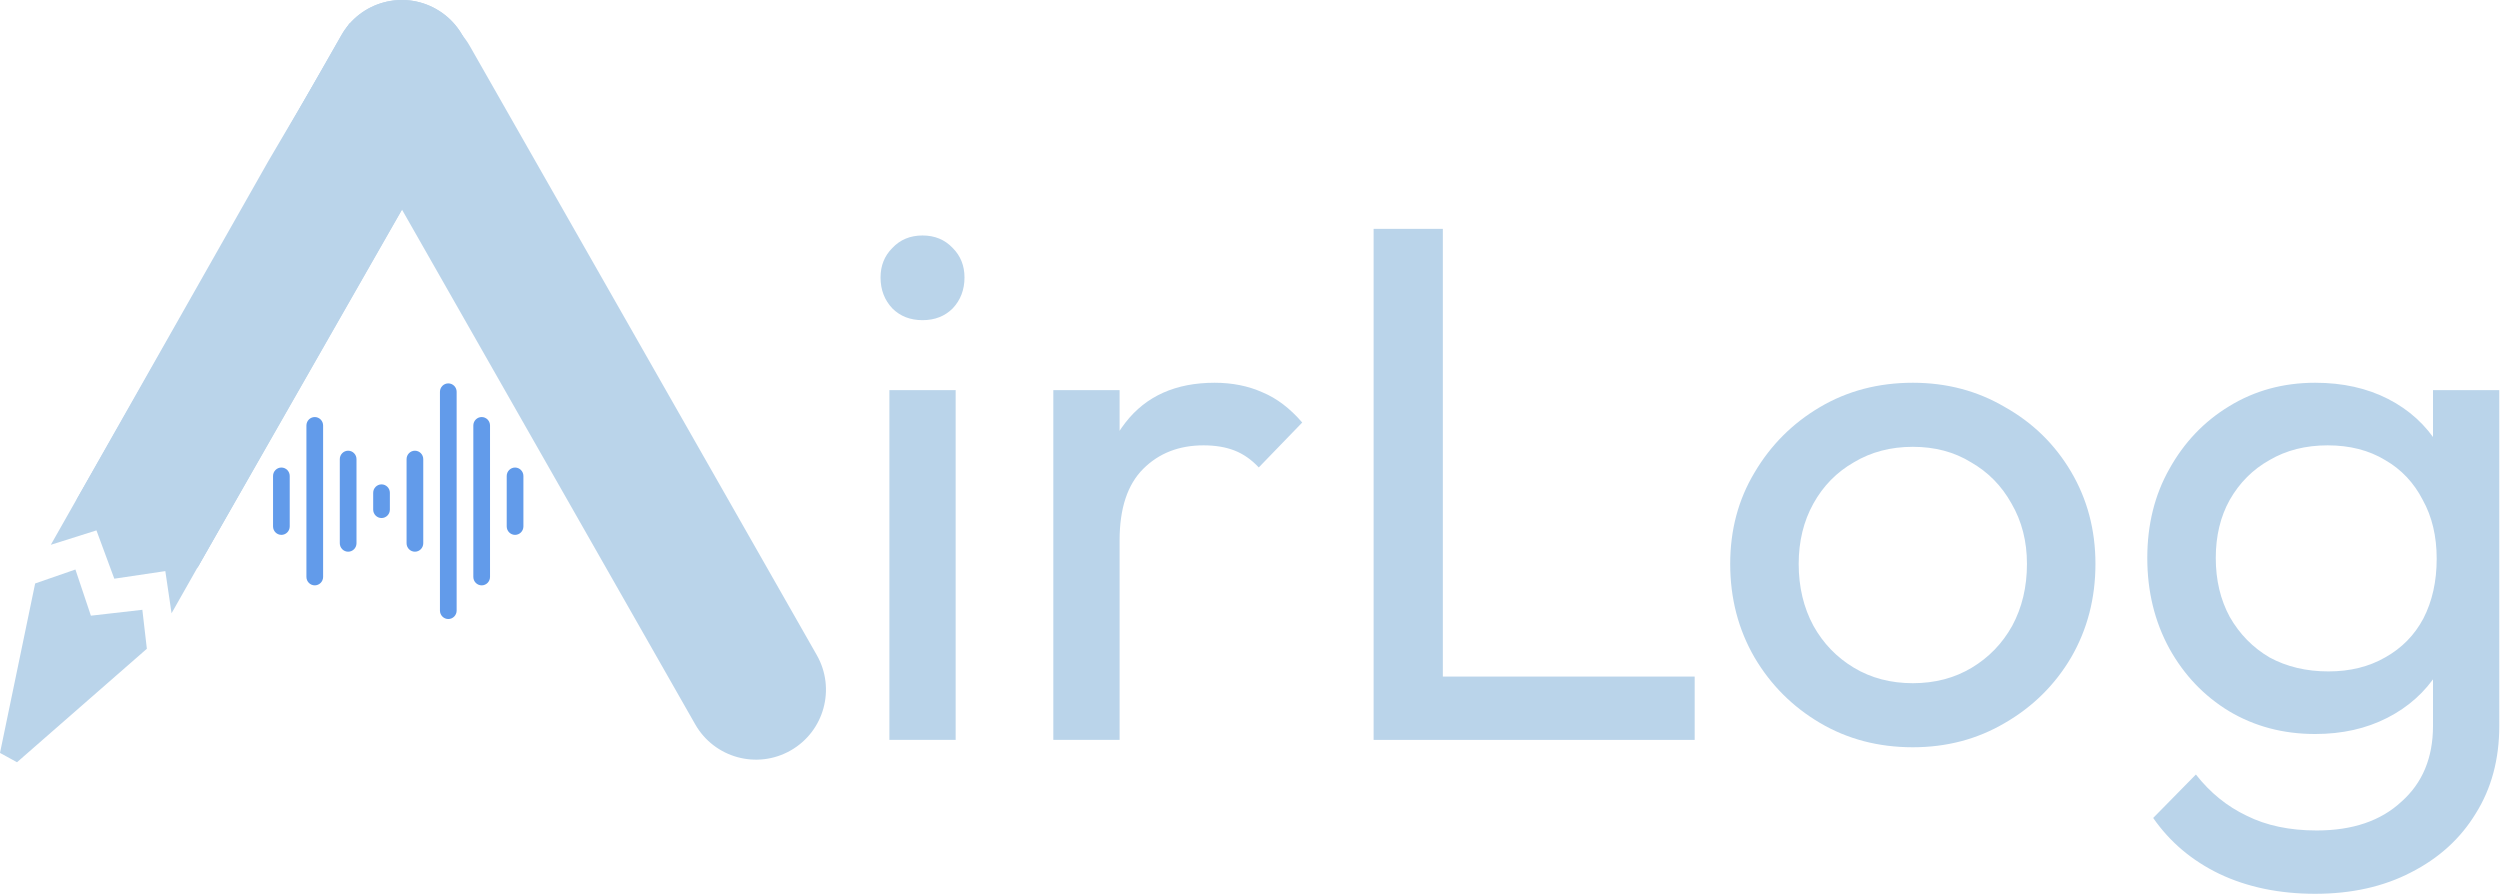
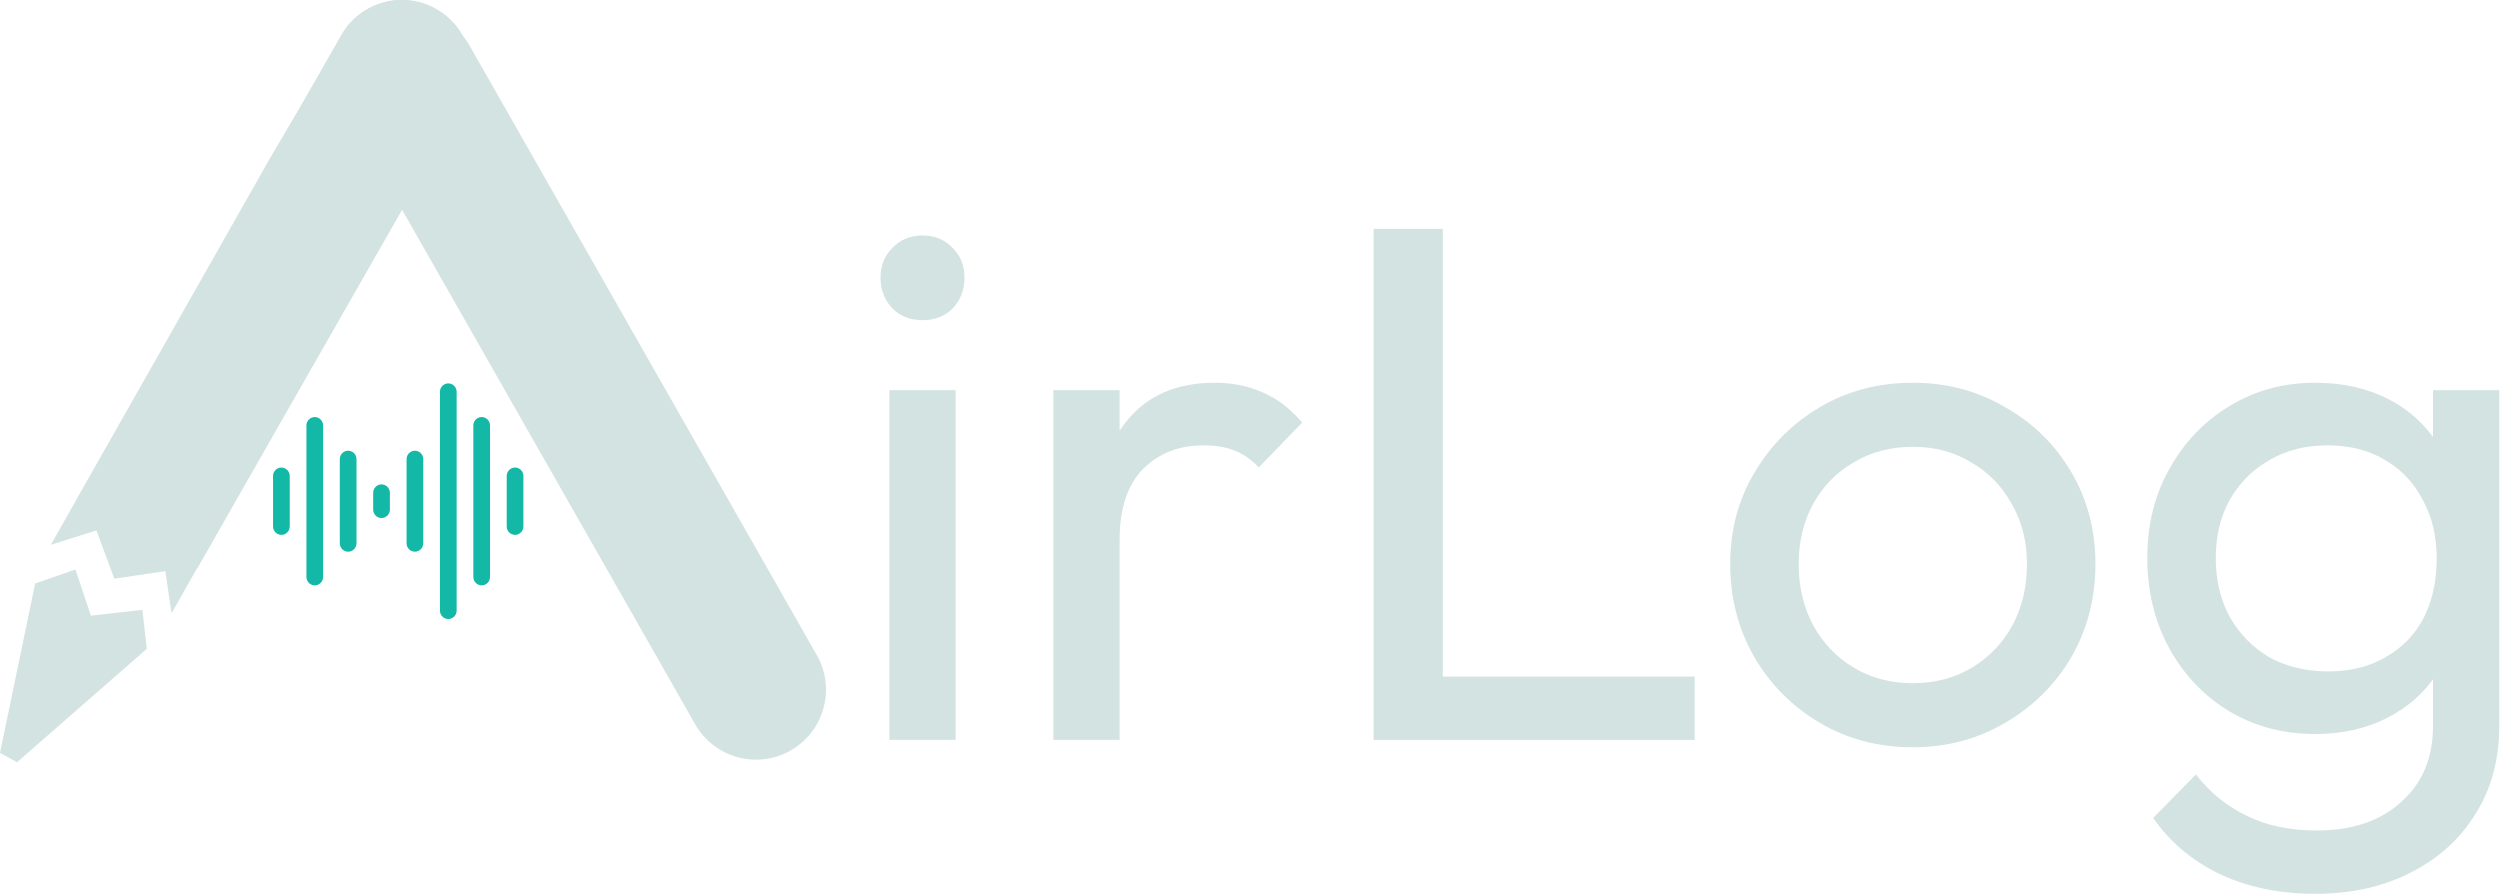
<svg xmlns="http://www.w3.org/2000/svg" width="679" height="243" viewBox="0 0 679 243" fill="none">
-   <path d="M241.557 200.956V105.956H259.557V200.956H241.557ZM250.557 86.956C247.224 86.956 244.49 85.89 242.357 83.756C240.224 81.49 239.157 78.69 239.157 75.356C239.157 72.156 240.224 69.49 242.357 67.356C244.49 65.09 247.224 63.956 250.557 63.956C253.89 63.956 256.624 65.09 258.757 67.356C260.89 69.49 261.957 72.156 261.957 75.356C261.957 78.69 260.89 81.49 258.757 83.756C256.624 85.89 253.89 86.956 250.557 86.956Z" fill="#BAD4EA" />
-   <path d="M286.083 200.956V105.956H304.083V200.956H286.083ZM304.083 146.756L297.284 143.756C297.284 131.623 300.084 121.956 305.684 114.756C311.284 107.556 319.35 103.956 329.884 103.956C334.684 103.956 339.017 104.823 342.884 106.556C346.75 108.156 350.35 110.89 353.684 114.756L341.884 126.956C339.884 124.823 337.684 123.29 335.284 122.356C332.884 121.423 330.084 120.956 326.884 120.956C320.217 120.956 314.75 123.09 310.483 127.356C306.217 131.623 304.083 138.09 304.083 146.756Z" fill="#BAD4EA" />
-   <path d="M373.073 200.956V62.156H391.873V200.956H373.073ZM385.873 200.956V183.756H460.273V200.956H385.873Z" fill="#BAD4EA" />
-   <path d="M519.523 202.956C510.189 202.956 501.789 200.756 494.323 196.356C486.856 191.956 480.923 186.023 476.523 178.556C472.123 170.956 469.923 162.49 469.923 153.156C469.923 143.956 472.123 135.69 476.523 128.356C480.923 120.89 486.856 114.956 494.323 110.556C501.789 106.156 510.189 103.956 519.523 103.956C528.723 103.956 537.056 106.156 544.523 110.556C552.123 114.823 558.123 120.69 562.523 128.156C566.923 135.623 569.123 143.956 569.123 153.156C569.123 162.49 566.923 170.956 562.523 178.556C558.123 186.023 552.123 191.956 544.523 196.356C537.056 200.756 528.723 202.956 519.523 202.956ZM519.523 185.556C525.523 185.556 530.856 184.156 535.523 181.356C540.189 178.556 543.856 174.756 546.523 169.956C549.189 165.023 550.523 159.423 550.523 153.156C550.523 147.023 549.123 141.556 546.323 136.756C543.656 131.956 539.989 128.223 535.323 125.556C530.789 122.756 525.523 121.356 519.523 121.356C513.523 121.356 508.189 122.756 503.523 125.556C498.856 128.223 495.189 131.956 492.523 136.756C489.856 141.556 488.523 147.023 488.523 153.156C488.523 159.423 489.856 165.023 492.523 169.956C495.189 174.756 498.856 178.556 503.523 181.356C508.189 184.156 513.523 185.556 519.523 185.556Z" fill="#BAD4EA" />
-   <path d="M628.804 242.756C619.07 242.756 610.404 240.956 602.804 237.356C595.337 233.756 589.337 228.69 584.804 222.156L596.404 210.356C600.27 215.29 604.87 219.023 610.204 221.556C615.537 224.223 621.87 225.556 629.204 225.556C638.937 225.556 646.604 222.956 652.204 217.756C657.937 212.69 660.804 205.823 660.804 197.156V173.556L664.004 152.156L660.804 130.956V105.956H678.804V197.156C678.804 206.223 676.67 214.156 672.404 220.956C668.27 227.756 662.404 233.09 654.804 236.956C647.337 240.823 638.67 242.756 628.804 242.756ZM628.804 199.356C620.137 199.356 612.337 197.29 605.404 193.156C598.604 189.023 593.204 183.356 589.204 176.156C585.204 168.823 583.204 160.623 583.204 151.556C583.204 142.49 585.204 134.423 589.204 127.356C593.204 120.156 598.604 114.49 605.404 110.356C612.337 106.09 620.137 103.956 628.804 103.956C636.27 103.956 642.87 105.423 648.604 108.356C654.337 111.29 658.87 115.423 662.204 120.756C665.67 125.956 667.537 132.09 667.804 139.156V164.356C667.404 171.29 665.471 177.423 662.004 182.756C658.671 187.956 654.137 192.023 648.404 194.956C642.67 197.89 636.137 199.356 628.804 199.356ZM632.404 182.356C638.27 182.356 643.404 181.09 647.804 178.556C652.337 176.023 655.804 172.49 658.204 167.956C660.604 163.29 661.804 157.89 661.804 151.756C661.804 145.623 660.537 140.29 658.004 135.756C655.604 131.09 652.204 127.49 647.804 124.956C643.404 122.29 638.204 120.956 632.204 120.956C626.204 120.956 620.937 122.29 616.404 124.956C611.87 127.49 608.27 131.09 605.604 135.756C603.07 140.29 601.804 145.556 601.804 151.556C601.804 157.556 603.07 162.89 605.604 167.556C608.27 172.223 611.87 175.89 616.404 178.556C621.07 181.09 626.404 182.356 632.404 182.356Z" fill="#BAD4EA" />
-   <path d="M94.874 6.37L72.927 43.685C72.927 43.685 80.808 46.372 90.334 51.61C99.799 57.238 105.573 62.469 105.573 62.469L126.321 24.567C126.321 24.567 124.898 19.979 112.097 12.608C99.064 5.297 94.874 6.37 94.874 6.37ZM44.902 155.111L46.594 166.564L105.573 62.469C105.573 62.469 98.458 56.216 90.334 51.61C81.917 46.831 72.927 43.685 72.927 43.685L13.804 147.967L26.196 144.052L31.043 157.173L44.902 155.111ZM0 204.494L9.547 158.467L20.483 154.677L24.686 167.22L38.663 165.622L39.885 176.205L4.617 207.026L0 204.494Z" fill="#BAD4EA" />
-   <path d="M94.562 31.275C89.368 22.158 92.548 10.556 101.666 5.361C110.783 0.167 122.386 3.348 127.58 12.465L221.837 177.917C227.031 187.034 223.851 198.636 214.733 203.831C205.615 209.025 194.013 205.844 188.819 196.727L94.562 31.275Z" fill="#BAD4EA" />
-   <path d="M92.731 9.543C97.897 0.477 109.433 -2.685 118.499 2.481C127.571 7.651 130.73 19.2 125.551 28.267L53.657 154.128L20.838 135.712L92.731 9.543Z" fill="#BAD4EA" />
-   <path d="M76.424 126.985C75.177 126.985 74.157 128.013 74.157 129.271V142.985C74.157 144.242 75.177 145.271 76.424 145.271C77.67 145.271 78.69 144.242 78.69 142.985V129.271C78.69 128.013 77.67 126.985 76.424 126.985ZM139.89 126.985C138.644 126.985 137.624 128.013 137.624 129.271V142.985C137.624 144.242 138.644 145.271 139.89 145.271C141.137 145.271 142.157 144.242 142.157 142.985V129.271C142.157 128.013 141.137 126.985 139.89 126.985ZM85.49 113.271C84.244 113.271 83.224 114.299 83.224 115.556V156.699C83.224 157.956 84.244 158.985 85.49 158.985C86.737 158.985 87.757 157.956 87.757 156.699V115.556C87.757 114.299 86.737 113.271 85.49 113.271ZM94.557 122.413C93.31 122.413 92.29 123.442 92.29 124.699V147.556C92.29 148.813 93.31 149.842 94.557 149.842C95.804 149.842 96.824 148.813 96.824 147.556V124.699C96.824 123.442 95.804 122.413 94.557 122.413ZM103.624 131.556C102.377 131.556 101.357 132.585 101.357 133.842V138.413C101.357 139.671 102.377 140.699 103.624 140.699C104.87 140.699 105.89 139.671 105.89 138.413V133.842C105.89 132.585 104.87 131.556 103.624 131.556ZM112.69 122.413C111.444 122.413 110.424 123.442 110.424 124.699V147.556C110.424 148.813 111.444 149.842 112.69 149.842C113.937 149.842 114.957 148.813 114.957 147.556V124.699C114.957 123.442 113.937 122.413 112.69 122.413ZM121.757 104.128C120.51 104.128 119.49 105.156 119.49 106.413V165.842C119.49 167.099 120.51 168.128 121.757 168.128C123.004 168.128 124.024 167.099 124.024 165.842V106.413C124.024 105.156 123.004 104.128 121.757 104.128ZM130.824 113.271C129.577 113.271 128.557 114.299 128.557 115.556V156.699C128.557 157.956 129.577 158.985 130.824 158.985C132.07 158.985 133.09 157.956 133.09 156.699V115.556C133.09 114.299 132.07 113.271 130.824 113.271Z" fill="#629BEA" />
-   <path d="M92.731 9.543C97.897 0.477 109.433 -2.685 118.499 2.481C127.571 7.651 130.73 19.2 125.551 28.267L53.657 154.128L20.838 135.712L92.731 9.543Z" fill="#BAD4EA" />
+   <path d="M241.557 200.956V105.956H259.557V200.956H241.557ZM250.557 86.956C247.224 86.956 244.49 85.89 242.357 83.756C240.224 81.49 239.157 78.69 239.157 75.356C239.157 72.156 240.224 69.49 242.357 67.356C244.49 65.09 247.224 63.956 250.557 63.956C253.89 63.956 256.624 65.09 258.757 67.356C260.89 69.49 261.957 72.156 261.957 75.356C261.957 78.69 260.89 81.49 258.757 83.756C256.624 85.89 253.89 86.956 250.557 86.956Z" fill="#D3E3E1" />
+   <path d="M286.083 200.956V105.956H304.083V200.956H286.083ZM304.083 146.756L297.284 143.756C297.284 131.623 300.084 121.956 305.684 114.756C311.284 107.556 319.35 103.956 329.884 103.956C334.684 103.956 339.017 104.823 342.884 106.556C346.75 108.156 350.35 110.89 353.684 114.756L341.884 126.956C339.884 124.823 337.684 123.29 335.284 122.356C332.884 121.423 330.084 120.956 326.884 120.956C320.217 120.956 314.75 123.09 310.483 127.356C306.217 131.623 304.083 138.09 304.083 146.756Z" fill="#D3E3E1" />
+   <path d="M373.073 200.956V62.156H391.873V200.956H373.073ZM385.873 200.956V183.756H460.273V200.956H385.873Z" fill="#D3E3E1" />
+   <path d="M519.523 202.956C510.189 202.956 501.789 200.756 494.323 196.356C486.856 191.956 480.923 186.023 476.523 178.556C472.123 170.956 469.923 162.49 469.923 153.156C469.923 143.956 472.123 135.69 476.523 128.356C480.923 120.89 486.856 114.956 494.323 110.556C501.789 106.156 510.189 103.956 519.523 103.956C528.723 103.956 537.056 106.156 544.523 110.556C552.123 114.823 558.123 120.69 562.523 128.156C566.923 135.623 569.123 143.956 569.123 153.156C569.123 162.49 566.923 170.956 562.523 178.556C558.123 186.023 552.123 191.956 544.523 196.356C537.056 200.756 528.723 202.956 519.523 202.956ZM519.523 185.556C525.523 185.556 530.856 184.156 535.523 181.356C540.189 178.556 543.856 174.756 546.523 169.956C549.189 165.023 550.523 159.423 550.523 153.156C550.523 147.023 549.123 141.556 546.323 136.756C543.656 131.956 539.989 128.223 535.323 125.556C530.789 122.756 525.523 121.356 519.523 121.356C513.523 121.356 508.189 122.756 503.523 125.556C498.856 128.223 495.189 131.956 492.523 136.756C489.856 141.556 488.523 147.023 488.523 153.156C488.523 159.423 489.856 165.023 492.523 169.956C495.189 174.756 498.856 178.556 503.523 181.356C508.189 184.156 513.523 185.556 519.523 185.556Z" fill="#D3E3E1" />
+   <path d="M628.804 242.756C619.07 242.756 610.404 240.956 602.804 237.356C595.337 233.756 589.337 228.69 584.804 222.156L596.404 210.356C600.27 215.29 604.87 219.023 610.204 221.556C615.537 224.223 621.87 225.556 629.204 225.556C638.937 225.556 646.604 222.956 652.204 217.756C657.937 212.69 660.804 205.823 660.804 197.156V173.556L664.004 152.156L660.804 130.956V105.956H678.804V197.156C678.804 206.223 676.67 214.156 672.404 220.956C668.27 227.756 662.404 233.09 654.804 236.956C647.337 240.823 638.67 242.756 628.804 242.756ZM628.804 199.356C620.137 199.356 612.337 197.29 605.404 193.156C598.604 189.023 593.204 183.356 589.204 176.156C585.204 168.823 583.204 160.623 583.204 151.556C583.204 142.49 585.204 134.423 589.204 127.356C593.204 120.156 598.604 114.49 605.404 110.356C612.337 106.09 620.137 103.956 628.804 103.956C636.27 103.956 642.87 105.423 648.604 108.356C654.337 111.29 658.87 115.423 662.204 120.756C665.67 125.956 667.537 132.09 667.804 139.156V164.356C667.404 171.29 665.471 177.423 662.004 182.756C658.671 187.956 654.137 192.023 648.404 194.956C642.67 197.89 636.137 199.356 628.804 199.356ZM632.404 182.356C638.27 182.356 643.404 181.09 647.804 178.556C652.337 176.023 655.804 172.49 658.204 167.956C660.604 163.29 661.804 157.89 661.804 151.756C661.804 145.623 660.537 140.29 658.004 135.756C655.604 131.09 652.204 127.49 647.804 124.956C643.404 122.29 638.204 120.956 632.204 120.956C626.204 120.956 620.937 122.29 616.404 124.956C611.87 127.49 608.27 131.09 605.604 135.756C603.07 140.29 601.804 145.556 601.804 151.556C601.804 157.556 603.07 162.89 605.604 167.556C608.27 172.223 611.87 175.89 616.404 178.556C621.07 181.09 626.404 182.356 632.404 182.356Z" fill="#D3E3E1" />
+   <path d="M94.874 6.37L72.927 43.685C72.927 43.685 80.808 46.372 90.334 51.61C99.799 57.238 105.573 62.469 105.573 62.469L126.321 24.567C126.321 24.567 124.898 19.979 112.097 12.608C99.064 5.297 94.874 6.37 94.874 6.37ZM44.902 155.111L46.594 166.564L105.573 62.469C105.573 62.469 98.458 56.216 90.334 51.61C81.917 46.831 72.927 43.685 72.927 43.685L13.804 147.967L26.196 144.052L31.043 157.173L44.902 155.111ZM0 204.494L9.547 158.467L20.483 154.677L24.686 167.22L38.663 165.622L39.885 176.205L4.617 207.026L0 204.494Z" fill="#D3E3E1" />
+   <path d="M94.562 31.275C89.368 22.158 92.548 10.556 101.666 5.361C110.783 0.167 122.386 3.348 127.58 12.465L221.837 177.917C227.031 187.034 223.851 198.636 214.733 203.831C205.615 209.025 194.013 205.844 188.819 196.727L94.562 31.275Z" fill="#D3E3E1" />
+   <path d="M92.731 9.543C97.897 0.477 109.433 -2.685 118.499 2.481C127.571 7.651 130.73 19.2 125.551 28.267L53.657 154.128L20.838 135.712L92.731 9.543Z" fill="#D3E3E1" />
+   <path d="M76.424 126.985C75.177 126.985 74.157 128.013 74.157 129.271V142.985C74.157 144.242 75.177 145.271 76.424 145.271C77.67 145.271 78.69 144.242 78.69 142.985V129.271C78.69 128.013 77.67 126.985 76.424 126.985ZM139.89 126.985C138.644 126.985 137.624 128.013 137.624 129.271V142.985C137.624 144.242 138.644 145.271 139.89 145.271C141.137 145.271 142.157 144.242 142.157 142.985V129.271C142.157 128.013 141.137 126.985 139.89 126.985ZM85.49 113.271C84.244 113.271 83.224 114.299 83.224 115.556V156.699C83.224 157.956 84.244 158.985 85.49 158.985C86.737 158.985 87.757 157.956 87.757 156.699V115.556C87.757 114.299 86.737 113.271 85.49 113.271ZM94.557 122.413C93.31 122.413 92.29 123.442 92.29 124.699V147.556C92.29 148.813 93.31 149.842 94.557 149.842C95.804 149.842 96.824 148.813 96.824 147.556V124.699C96.824 123.442 95.804 122.413 94.557 122.413ZM103.624 131.556C102.377 131.556 101.357 132.585 101.357 133.842V138.413C101.357 139.671 102.377 140.699 103.624 140.699C104.87 140.699 105.89 139.671 105.89 138.413V133.842C105.89 132.585 104.87 131.556 103.624 131.556ZM112.69 122.413C111.444 122.413 110.424 123.442 110.424 124.699V147.556C110.424 148.813 111.444 149.842 112.69 149.842C113.937 149.842 114.957 148.813 114.957 147.556V124.699C114.957 123.442 113.937 122.413 112.69 122.413ZM121.757 104.128C120.51 104.128 119.49 105.156 119.49 106.413V165.842C119.49 167.099 120.51 168.128 121.757 168.128C123.004 168.128 124.024 167.099 124.024 165.842V106.413C124.024 105.156 123.004 104.128 121.757 104.128ZM130.824 113.271C129.577 113.271 128.557 114.299 128.557 115.556V156.699C128.557 157.956 129.577 158.985 130.824 158.985C132.07 158.985 133.09 157.956 133.09 156.699V115.556C133.09 114.299 132.07 113.271 130.824 113.271Z" fill="#14B8A6" />
+   <path d="M92.731 9.543C97.897 0.477 109.433 -2.685 118.499 2.481C127.571 7.651 130.73 19.2 125.551 28.267L53.657 154.128L20.838 135.712L92.731 9.543Z" fill="#D3E3E1" />
</svg>
